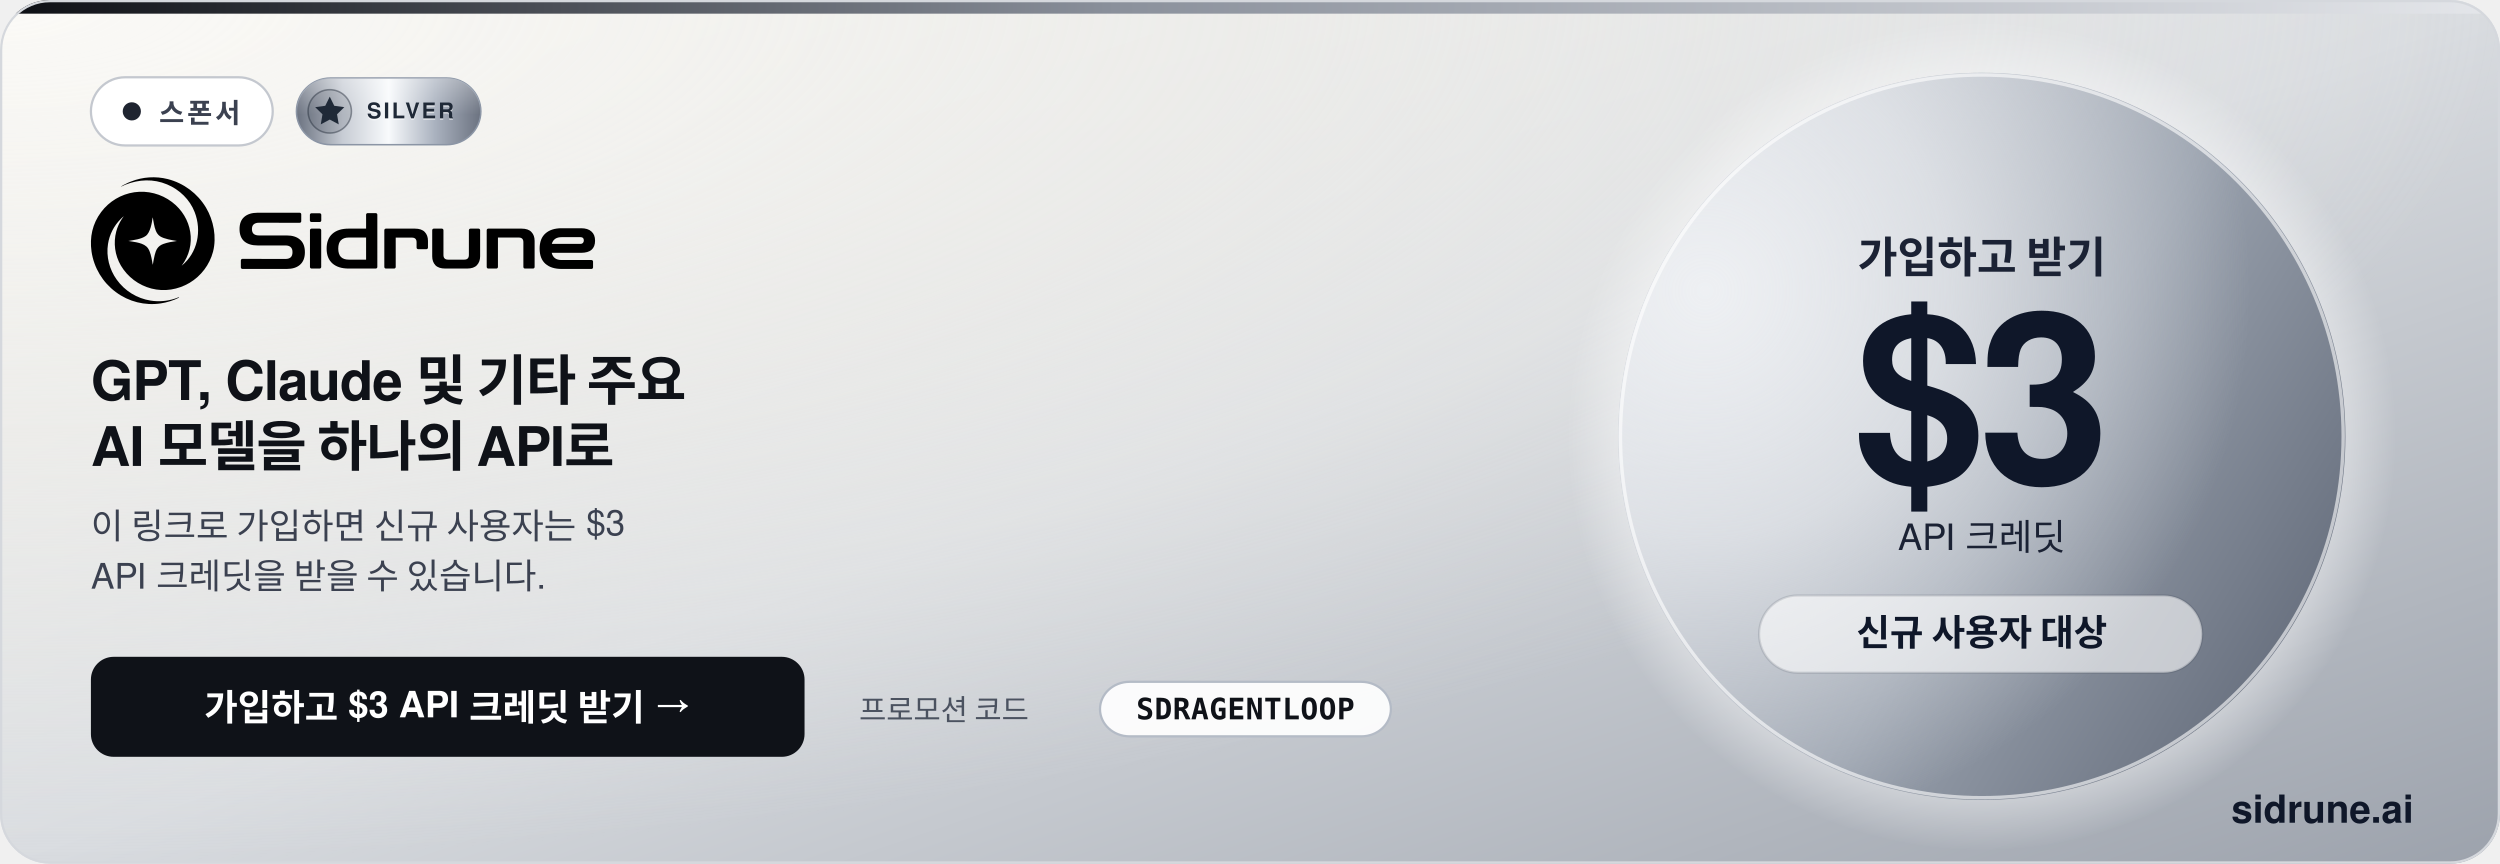
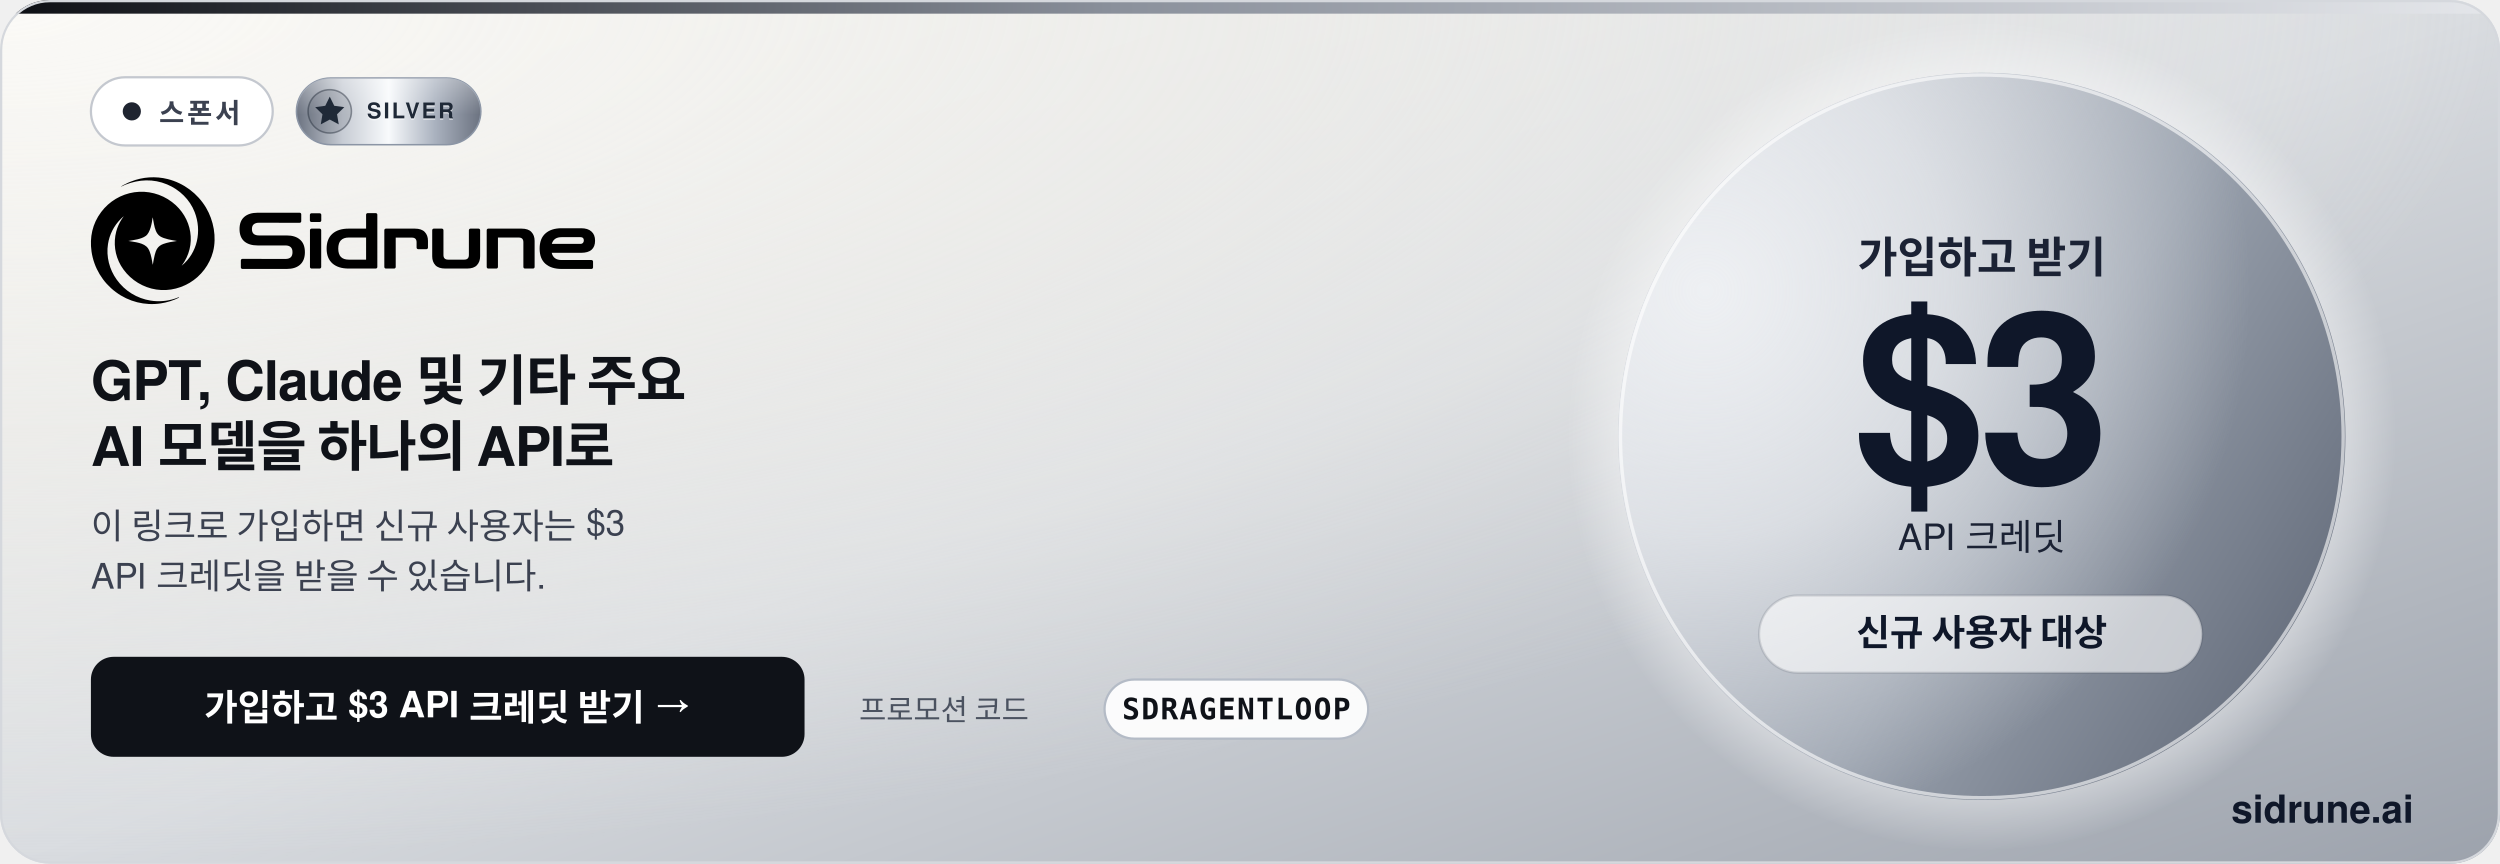
<svg xmlns="http://www.w3.org/2000/svg" width="1100" height="380" viewBox="0 0 1100 380" role="img" aria-label="Sidrune AI (Silver Sponsor): GPT, Claude 및 기타 주요 AI 모델을 하나의 API로. 가입하고 $3 API 크레딧 받기.">
  <defs>
    <linearGradient id="bg" x1="0" y1="0" x2="1" y2="1">
      <stop offset="0" stop-color="#f4f3ef" />
      <stop offset=".5" stop-color="#d9dce0" />
      <stop offset="1" stop-color="#9ca2ac" />
    </linearGradient>
    <radialGradient id="hl" cx="0" cy="0" r="1" gradientUnits="objectBoundingBox">
      <stop offset="0" stop-color="#fbfaf7" />
      <stop offset=".5" stop-color="#f1f0ec" stop-opacity=".6" />
      <stop offset="1" stop-color="#f1f0ec" stop-opacity="0" />
    </radialGradient>
    <linearGradient id="stripe" x1="0" y1="0" x2="1" y2="0">
      <stop offset="0" stop-color="#0b0d12" />
      <stop offset=".45" stop-color="#8b919c" />
      <stop offset="1" stop-color="#e5e7eb" />
    </linearGradient>
    <radialGradient id="orbHl" cx=".12" cy=".3" r=".75">
      <stop offset="0" stop-color="#eef0f3" />
      <stop offset=".45" stop-color="#eef0f3" stop-opacity=".7" />
      <stop offset="1" stop-color="#eef0f3" stop-opacity="0" />
    </radialGradient>
    <linearGradient id="orb" x1="0" y1=".2" x2="1" y2=".8">
      <stop offset="0" stop-color="#c9cdd4" />
      <stop offset=".55" stop-color="#9aa2ae" />
      <stop offset="1" stop-color="#626a79" />
    </linearGradient>
    <radialGradient id="orbGlow" cx=".5" cy=".5" r=".5">
      <stop offset=".88" stop-color="#ffffff" stop-opacity=".35" />
      <stop offset="1" stop-color="#ffffff" stop-opacity="0" />
    </radialGradient>
    <clipPath id="card">
      <rect width="1100" height="380" rx="22" />
    </clipPath>
  </defs>
  <g clip-path="url(#card)">
    <rect width="1100" height="380" fill="url(#bg)" />
    <rect width="1100" height="380" fill="url(#hl)" />
    <rect width="1100" height="6" fill="url(#stripe)" />
    <rect x=".5" y=".5" width="1099" height="379" rx="21.5" fill="none" stroke="#d5d8dd" />
  </g>
  <rect x="40" y="34" width="80" height="30" rx="15" fill="#ffffff" stroke="#c4c8cf" />
  <circle cx="58" cy="49" r="4" fill="#1f2430" />
  <text x="70" y="54" font-family="-apple-system, BlinkMacSystemFont, 'Segoe UI', Helvetica, Arial, sans-serif" font-size="12" font-weight="700" letter-spacing="1.3" fill="#3b4150">스폰서</text>
  <svg x="130" y="34" width="82" height="30" viewBox="0 0 120 44">
    <defs>
      <linearGradient id="bm" x1="0" y1="0" x2="1" y2="0">
        <stop offset="0.00" stop-color="#6b7280" />
        <stop offset="0.25" stop-color="#c7ccd4" />
        <stop offset="0.50" stop-color="#f8fafc" />
        <stop offset="0.75" stop-color="#aab2bf" />
        <stop offset="1.00" stop-color="#6b7280" />
      </linearGradient>
      <linearGradient id="bs" x1="0" y1="0" x2="0" y2="1">
        <stop offset="0" stop-color="#fff" stop-opacity=".32" />
        <stop offset=".55" stop-color="#fff" stop-opacity="0" />
      </linearGradient>
    </defs>
    <rect x=".5" y=".5" width="119" height="43" rx="22" fill="url(#bm)" stroke="#8b95a5" />
    <rect x=".5" y=".5" width="119" height="43" rx="22" fill="url(#bs)" />
    <circle cx="22" cy="22" r="14" fill="#1f2937" fill-opacity=".14" stroke="#1f2937" stroke-opacity=".45" />
    <path d="M22 12.5l2.9 5.9 6.5.9-4.7 4.6 1.1 6.5L22 27.3l-5.8 3.1 1.1-6.5-4.7-4.6 6.5-.9z" fill="#1f2937" />
    <text x="46" y="27.5" text-anchor="start" font-family="-apple-system, BlinkMacSystemFont, 'Segoe UI', Helvetica, Arial, sans-serif" font-size="14" font-weight="800" letter-spacing="1.4" fill="#ffffff" fill-opacity=".55">SILVER</text>
    <text x="46" y="26.5" text-anchor="start" font-family="-apple-system, BlinkMacSystemFont, 'Segoe UI', Helvetica, Arial, sans-serif" font-size="14" font-weight="800" letter-spacing="1.4" fill="#1f2937">SILVER</text>
  </svg>
  <svg x="40" y="78" width="222" height="56" viewBox="0 0 555 140" fill="none">
    <path d="M166.677 100.837C165.714 100.837 164.933 100.056 164.933 99.093V91.495C164.933 90.531 165.716 89.75 166.68 89.752L213.976 89.834C216.478 89.834 218.383 89.265 219.691 88.128C221.055 86.934 221.738 85.029 221.738 82.413C221.738 79.798 221.055 77.921 219.691 76.784C218.383 75.59 216.478 74.993 213.976 74.993H183.442C177.13 74.993 172.212 73.486 168.686 70.473C165.218 67.402 163.483 62.91 163.483 56.997C163.483 51.083 165.218 46.619 168.686 43.606C172.212 40.535 177.13 39 183.442 39H229.632C230.595 39 231.376 39.781 231.376 40.744V48.341C231.376 49.305 230.593 50.087 229.629 50.085L184.892 50.003C182.447 50.003 180.542 50.571 179.177 51.709C177.812 52.789 177.13 54.551 177.13 56.997C177.13 59.442 177.812 61.233 179.177 62.37C180.542 63.45 182.447 63.99 184.892 63.99H215.426C221.738 63.99 226.628 65.554 230.096 68.682C233.622 71.752 235.384 76.329 235.384 82.413C235.384 88.441 233.622 93.018 230.096 96.145C226.628 99.273 221.738 100.837 215.426 100.837H166.677Z" fill="black" />
    <path d="M242.699 100.41C241.736 100.41 240.956 99.629 240.956 98.666V58.228C240.956 57.266 241.736 56.485 242.699 56.485H251.579C252.542 56.485 253.323 57.266 253.323 58.228V98.666C253.323 99.629 252.542 100.41 251.579 100.41H242.699ZM242.614 49.235C241.651 49.235 240.87 48.454 240.87 47.491V41.341C240.87 40.378 241.651 39.597 242.614 39.597H251.665C252.628 39.597 253.408 40.378 253.408 41.341V47.491C253.408 48.454 252.628 49.235 251.665 49.235H242.614Z" fill="black" />
    <path d="M315.064 98.666C315.064 99.629 314.284 100.41 313.321 100.41H302.697V41.17C302.697 40.207 303.478 39.426 304.441 39.426H313.321C314.284 39.426 315.064 40.207 315.064 41.17V98.666ZM312.932 100.41H283.506C275.887 100.41 269.945 98.534 265.68 94.781C261.416 91.028 259.283 85.598 259.283 78.49C259.283 71.326 261.416 65.867 265.68 62.114C269.945 58.361 275.887 56.485 283.506 56.485H312.079V66.293H283.506C279.81 66.293 276.967 67.317 274.977 69.364C273.044 71.354 272.077 74.396 272.077 78.49C272.077 82.527 273.044 85.569 274.977 87.616C276.967 89.606 279.81 90.602 283.506 90.602H312.932V100.41Z" fill="black" />
    <path d="M324.496 100.41C323.533 100.41 322.753 99.629 322.753 98.666V58.228C322.753 57.266 323.533 56.485 324.496 56.485H356.358C361.304 56.485 364.944 57.736 367.275 60.238C369.606 62.683 370.772 65.924 370.772 69.961V77.344C370.772 78.306 369.991 79.087 369.028 79.087H359.978C359.015 79.087 358.234 78.306 358.234 77.344V71.496C358.234 68.085 356.528 66.379 353.116 66.379H335.29V98.666C335.29 99.629 334.51 100.41 333.547 100.41H324.496Z" fill="black" />
    <path d="M389.841 100.41C384.837 100.41 381.17 99.159 378.839 96.657C376.564 94.155 375.427 90.914 375.427 86.934V58.228C375.427 57.266 376.208 56.485 377.171 56.485H386.051C387.014 56.485 387.794 57.266 387.794 58.228V85.484C387.794 88.896 389.5 90.602 392.912 90.602H410.652C414.064 90.602 415.77 88.896 415.77 85.484V58.228C415.77 57.266 416.551 56.485 417.514 56.485H426.394C427.357 56.485 428.137 57.266 428.137 58.228V86.934C428.137 90.914 426.972 94.155 424.64 96.657C422.366 99.159 418.727 100.41 413.723 100.41H389.841Z" fill="black" />
    <path d="M437.111 100.41C436.148 100.41 435.368 99.629 435.368 98.666V58.228C435.368 57.266 436.148 56.485 437.111 56.485H473.664C478.668 56.485 482.307 57.736 484.581 60.238C486.913 62.683 488.078 65.924 488.078 69.961V98.666C488.078 99.629 487.298 100.41 486.335 100.41H477.455C476.492 100.41 475.711 99.629 475.711 98.666V71.411C475.711 67.999 474.005 66.293 470.593 66.293H447.735V98.666C447.735 99.629 446.954 100.41 445.991 100.41H437.111Z" fill="black" />
    <path d="M517.816 100.837C510.196 100.837 504.254 98.96 499.99 95.207C495.725 91.398 493.593 85.825 493.593 78.49C493.593 71.098 495.725 65.526 499.99 61.773C504.254 57.963 510.196 56.058 517.816 56.058H539.139C544.142 56.058 547.952 57.252 550.568 59.641C553.24 61.972 554.576 65.327 554.576 69.705C554.576 78.632 549.431 83.096 539.139 83.096H506.898C508.092 88.384 511.732 91.028 517.816 91.028H550.615C551.578 91.028 552.359 91.809 552.359 92.772V99.093C552.359 100.056 551.578 100.837 550.615 100.837H517.816ZM517.816 65.867C511.959 65.867 508.348 68.34 506.984 73.287H538.542C539.679 73.287 540.56 72.946 541.186 72.264C541.868 71.582 542.209 70.643 542.209 69.449C542.209 67.061 540.987 65.867 538.542 65.867H517.816Z" fill="black" />
    <path d="M44.235 4.62C57.028 -0.439 71.083 -1.37 84.431 1.959C102.102 6.455 117.272 17.769 126.62 33.424C134.978 47.528 138.457 65.863 134.342 81.855C130.526 96.213 121.258 108.516 108.509 116.146C95.806 123.62 80.882 126.1 66.54 122.379C52.503 118.74 40.467 109.71 33.048 97.25C26.378 85.884 24.518 72.327 27.88 59.584C29.178 54.732 31.242 50.118 33.993 45.916C34.731 44.782 35.467 43.866 36.214 42.792C35.207 43.522 33.599 45.121 32.666 46.041C25.255 53.469 20.397 63.061 18.795 73.431C16.612 87.065 20.342 101.499 28.415 112.644C37.254 124.995 50.679 133.285 65.682 135.653C74.662 137.077 83.854 136.328 92.486 133.47C93.365 133.172 95.763 132.362 96.456 131.989C96.933 132.112 96.806 132.004 97.019 132.348C91.26 135.385 83.354 137.791 76.921 138.736C59.442 141.385 41.63 136.914 27.473 126.325C12.951 115.619 3.306 99.556 0.684 81.705C-1.565 66.004 1.674 51.04 11.267 38.264C20.077 26.48 33.185 18.653 47.737 16.483C62.406 14.368 77.311 18.219 89.12 27.175C111.458 44.057 116.927 74.736 99.793 97.321C117.364 83.149 122.142 59.018 114.144 38.348C108.756 24.424 97.499 13.624 83.816 7.87C68.723 1.524 52.871 2.234 37.835 8.202C36.673 8.834 34.601 9.749 33.371 10.282L33.203 10.144C34.126 9.347 36.995 7.82 37.875 7.471C39.544 6.475 42.38 5.353 44.235 4.62ZM67.894 44.065C67.176 49.953 65.386 60.824 60.353 64.501C55.298 68.195 47.264 68.949 41.227 70.067C48.218 71.333 58.62 71.916 62.842 78.202C65.392 81.998 66.472 87.689 67.296 92.138C67.441 92.918 67.81 95.783 68.014 96.31C68.294 95.761 68.704 92.575 68.847 91.769C69.222 89.679 69.659 87.602 70.16 85.539C71.579 79.728 73.544 75.638 79.586 73.379C83.966 71.742 89.967 70.69 94.641 70.088C89.253 69.155 80.571 67.888 76.079 64.905C74.935 64.147 73.944 63.179 73.157 62.054C70.309 58.051 69.553 52.355 68.647 47.644C68.542 47.099 68.192 44.35 67.894 44.065ZM33.197 10.339C33.114 10.359 33.17 10.352 33.028 10.311C33.061 10.274 33.101 10.236 33.147 10.194L33.197 10.339ZM33.203 10.144C33.183 10.161 33.165 10.178 33.147 10.194L33.134 10.157L33.171 10.118L33.203 10.144Z" fill="black" />
  </svg>
  <text x="40" y="176" font-family="-apple-system, BlinkMacSystemFont, 'Segoe UI', Helvetica, Arial, sans-serif" font-size="24" font-weight="800" letter-spacing="-0.4" fill="#0f1218">GPT, Claude 및 기타 주요</text>
  <text x="40" y="205" font-family="-apple-system, BlinkMacSystemFont, 'Segoe UI', Helvetica, Arial, sans-serif" font-size="24" font-weight="800" letter-spacing="-0.4" fill="#0f1218">AI 모델을 하나의 API로</text>
  <text x="40" y="237" font-family="-apple-system, BlinkMacSystemFont, 'Segoe UI', Helvetica, Arial, sans-serif" font-size="15.5" fill="#3b4150">이 링크로 가입하면 신규 사용자는 $3</text>
  <text x="40" y="259" font-family="-apple-system, BlinkMacSystemFont, 'Segoe UI', Helvetica, Arial, sans-serif" font-size="15.5" fill="#3b4150">API 크레딧을 받을 수 있습니다.</text>
  <rect x="40" y="289" width="314" height="44" rx="10" fill="#0f1218" />
  <text x="197" y="317" text-anchor="middle" font-family="-apple-system, BlinkMacSystemFont, 'Segoe UI', Helvetica, Arial, sans-serif" font-size="16" font-weight="800" fill="#ffffff">가입하고 $3 API 크레딧 받기 →</text>
  <text x="378" y="317" font-family="-apple-system, BlinkMacSystemFont, 'Segoe UI', Helvetica, Arial, sans-serif" font-size="13" fill="#4b5260">프로모션 코드</text>
-   <rect x="484" y="300" width="128" height="24" rx="13" fill="#ffffff" fill-opacity=".92" stroke="#b4bbc6" stroke-width="1" />
-   <text x="548" y="316.5" text-anchor="middle" font-family="'SF Mono', ui-monospace, Menlo, Consolas, monospace" font-size="13" font-weight="800" letter-spacing=".2" fill="#0f1218">SDRAGENTLOOP</text>
+   <rect x="486" y="299" width="116" height="26" rx="13" fill="#ffffff" fill-opacity=".92" stroke="#b4bbc6" stroke-width="1" />
+   <text x="544" y="316.5" text-anchor="middle" font-family="'SF Mono', ui-monospace, Menlo, Consolas, monospace" font-size="13" font-weight="800" letter-spacing=".6" fill="#0f1218">SDRAGENTLOOP</text>
  <circle cx="872" cy="192" r="182" fill="url(#orbGlow)" />
  <circle cx="872" cy="192" r="160" fill="url(#orb)" />
  <circle cx="872" cy="192" r="160" fill="url(#orbHl)" />
  <circle cx="872" cy="192" r="159" fill="none" stroke="#ffffff" stroke-opacity=".6" stroke-width="1.5" />
  <text x="872" y="120" text-anchor="middle" font-family="-apple-system, BlinkMacSystemFont, 'Segoe UI', Helvetica, Arial, sans-serif" font-size="19.0" font-weight="600" fill="#1b2234">가입하고 받기</text>
  <text x="872" y="212" text-anchor="middle" font-family="-apple-system, BlinkMacSystemFont, 'Segoe UI', Helvetica, Arial, sans-serif" font-size="104" font-weight="800" letter-spacing="-3" fill="#0f1729">$3</text>
  <text x="872" y="242" text-anchor="middle" font-family="-apple-system, BlinkMacSystemFont, 'Segoe UI', Helvetica, Arial, sans-serif" font-size="16" fill="#1b2234">API 크레딧</text>
  <rect x="774" y="262" width="195" height="34" rx="17" fill="#ffffff" fill-opacity=".6" stroke="#0f1729" stroke-opacity=".12" />
  <text x="872" y="284" text-anchor="middle" font-family="-apple-system, BlinkMacSystemFont, 'Segoe UI', Helvetica, Arial, sans-serif" font-size="16" font-weight="700" fill="#0f1729">신규 사용자 대상</text>
  <text x="1062" y="362" text-anchor="end" font-family="-apple-system, BlinkMacSystemFont, 'Segoe UI', Helvetica, Arial, sans-serif" font-size="17" font-weight="800" fill="#0f1729">sidrune.ai</text>
</svg>
